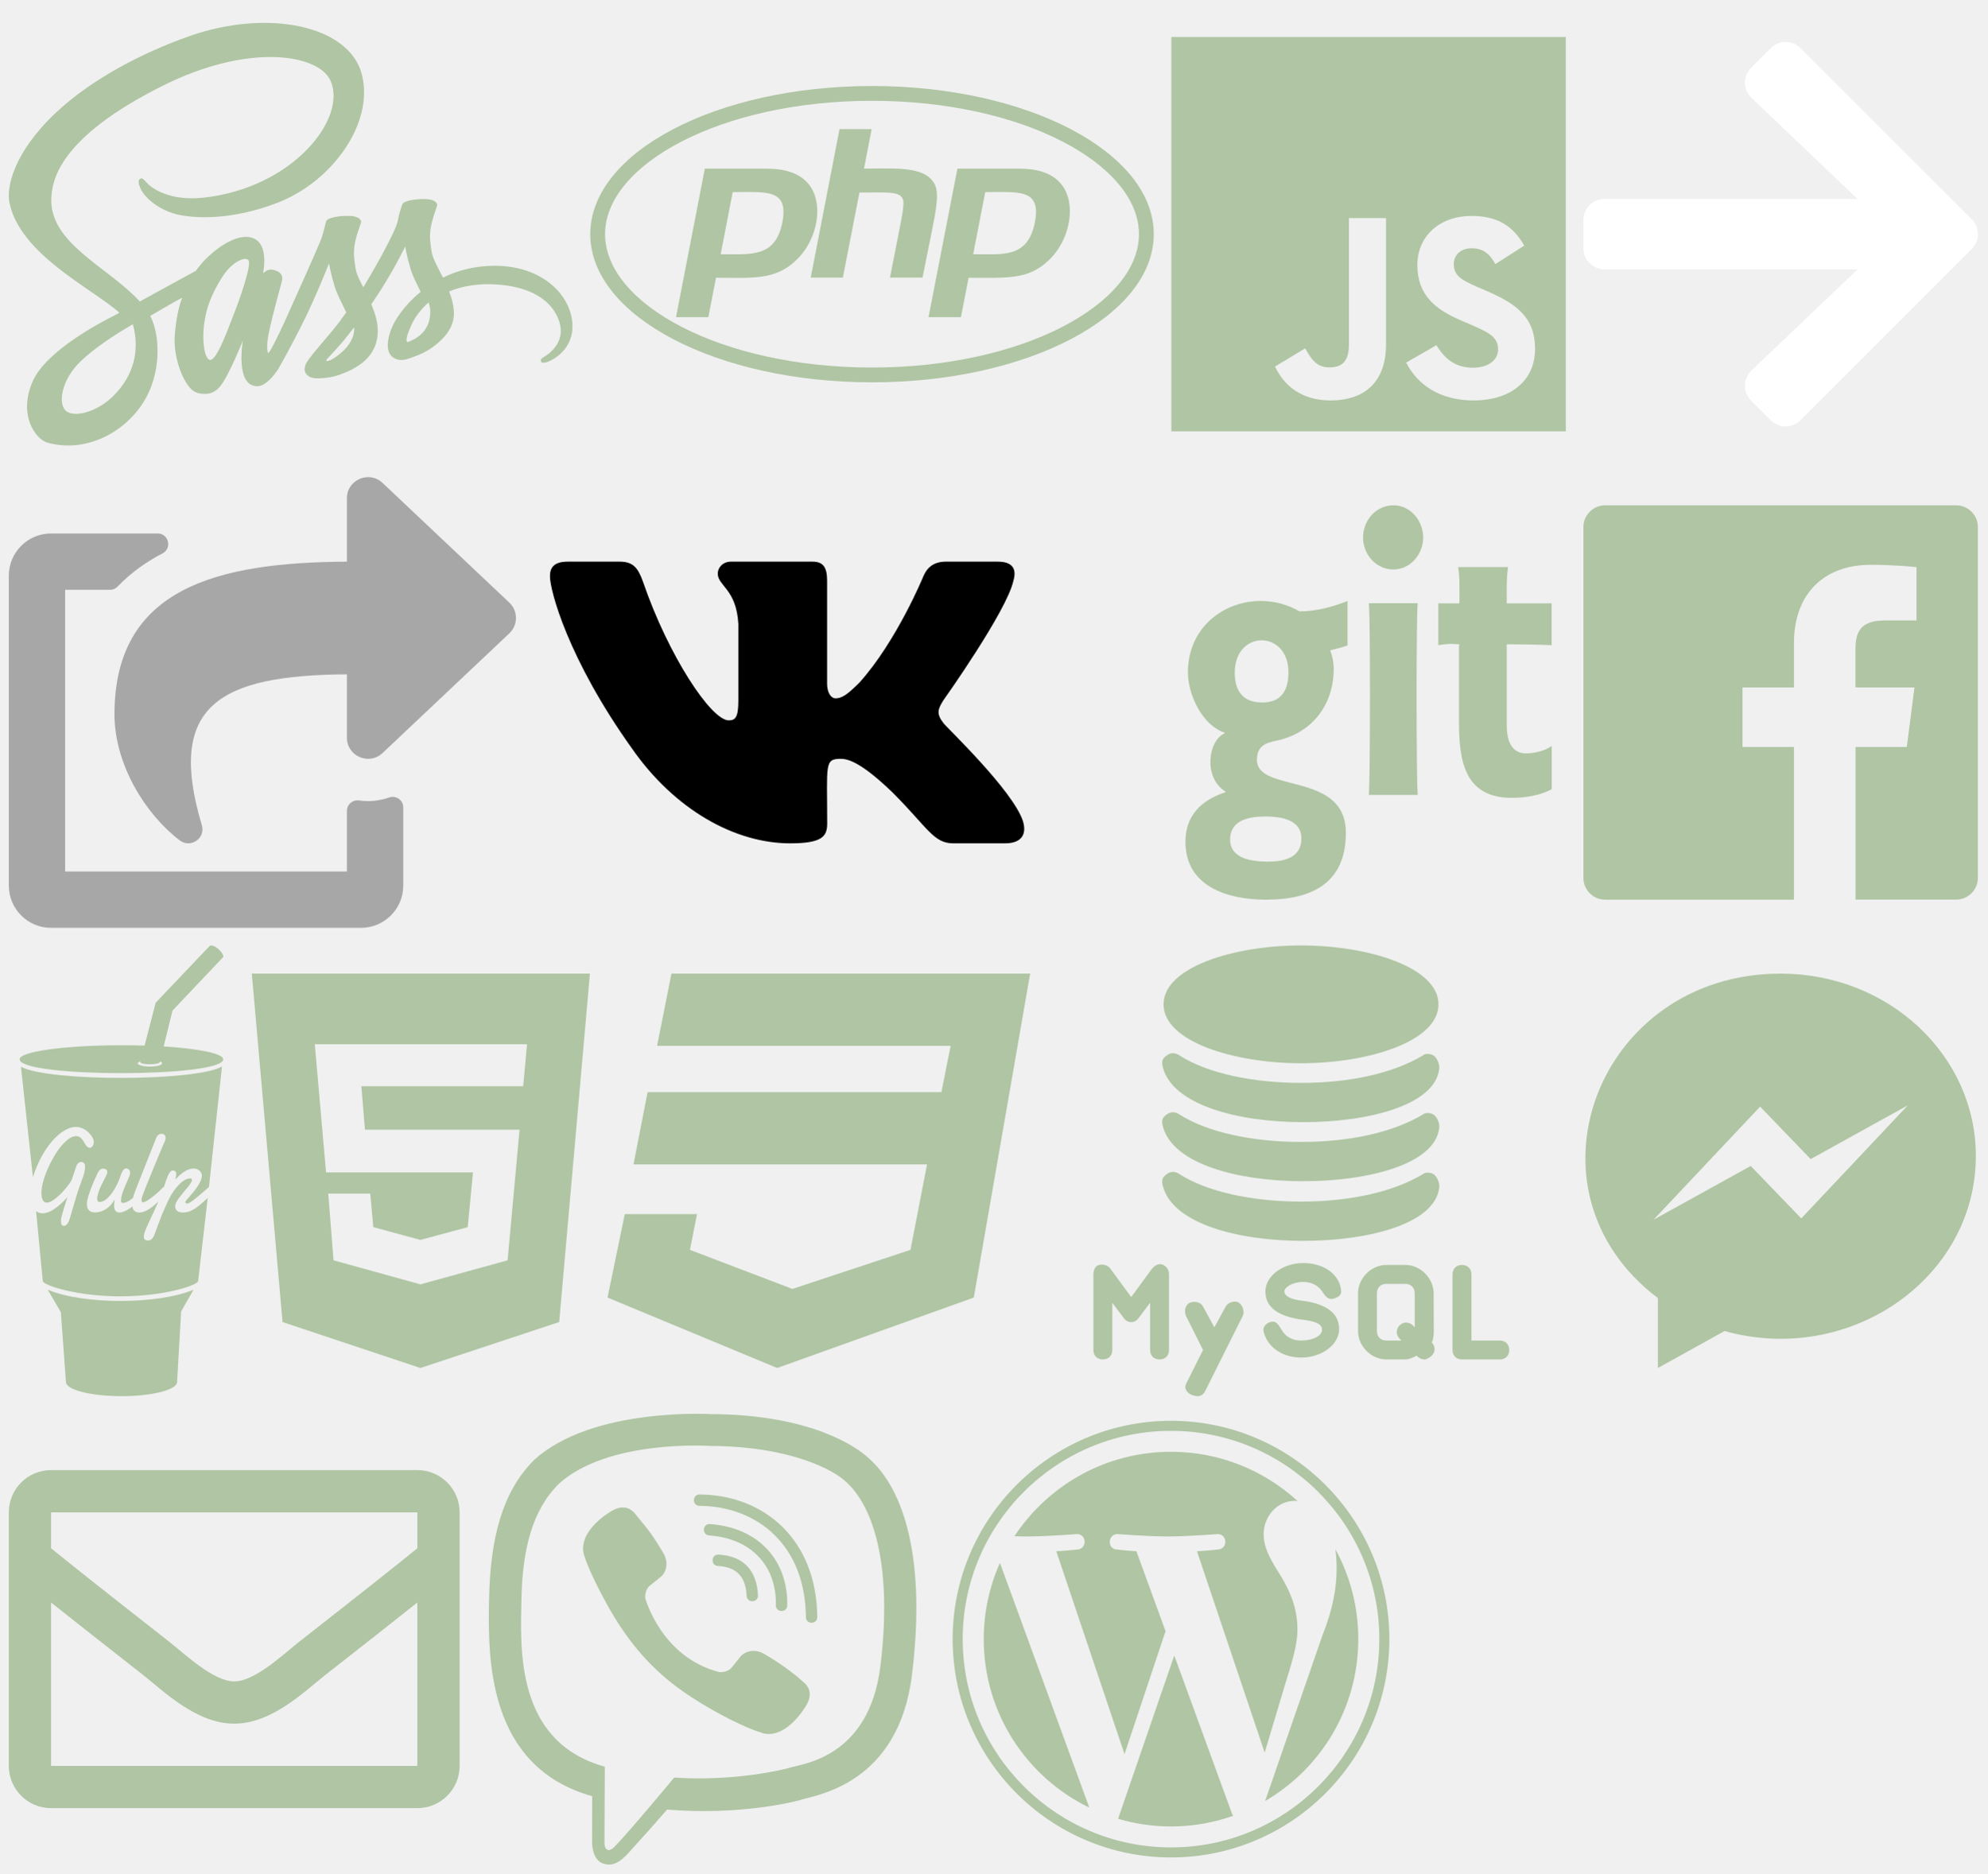
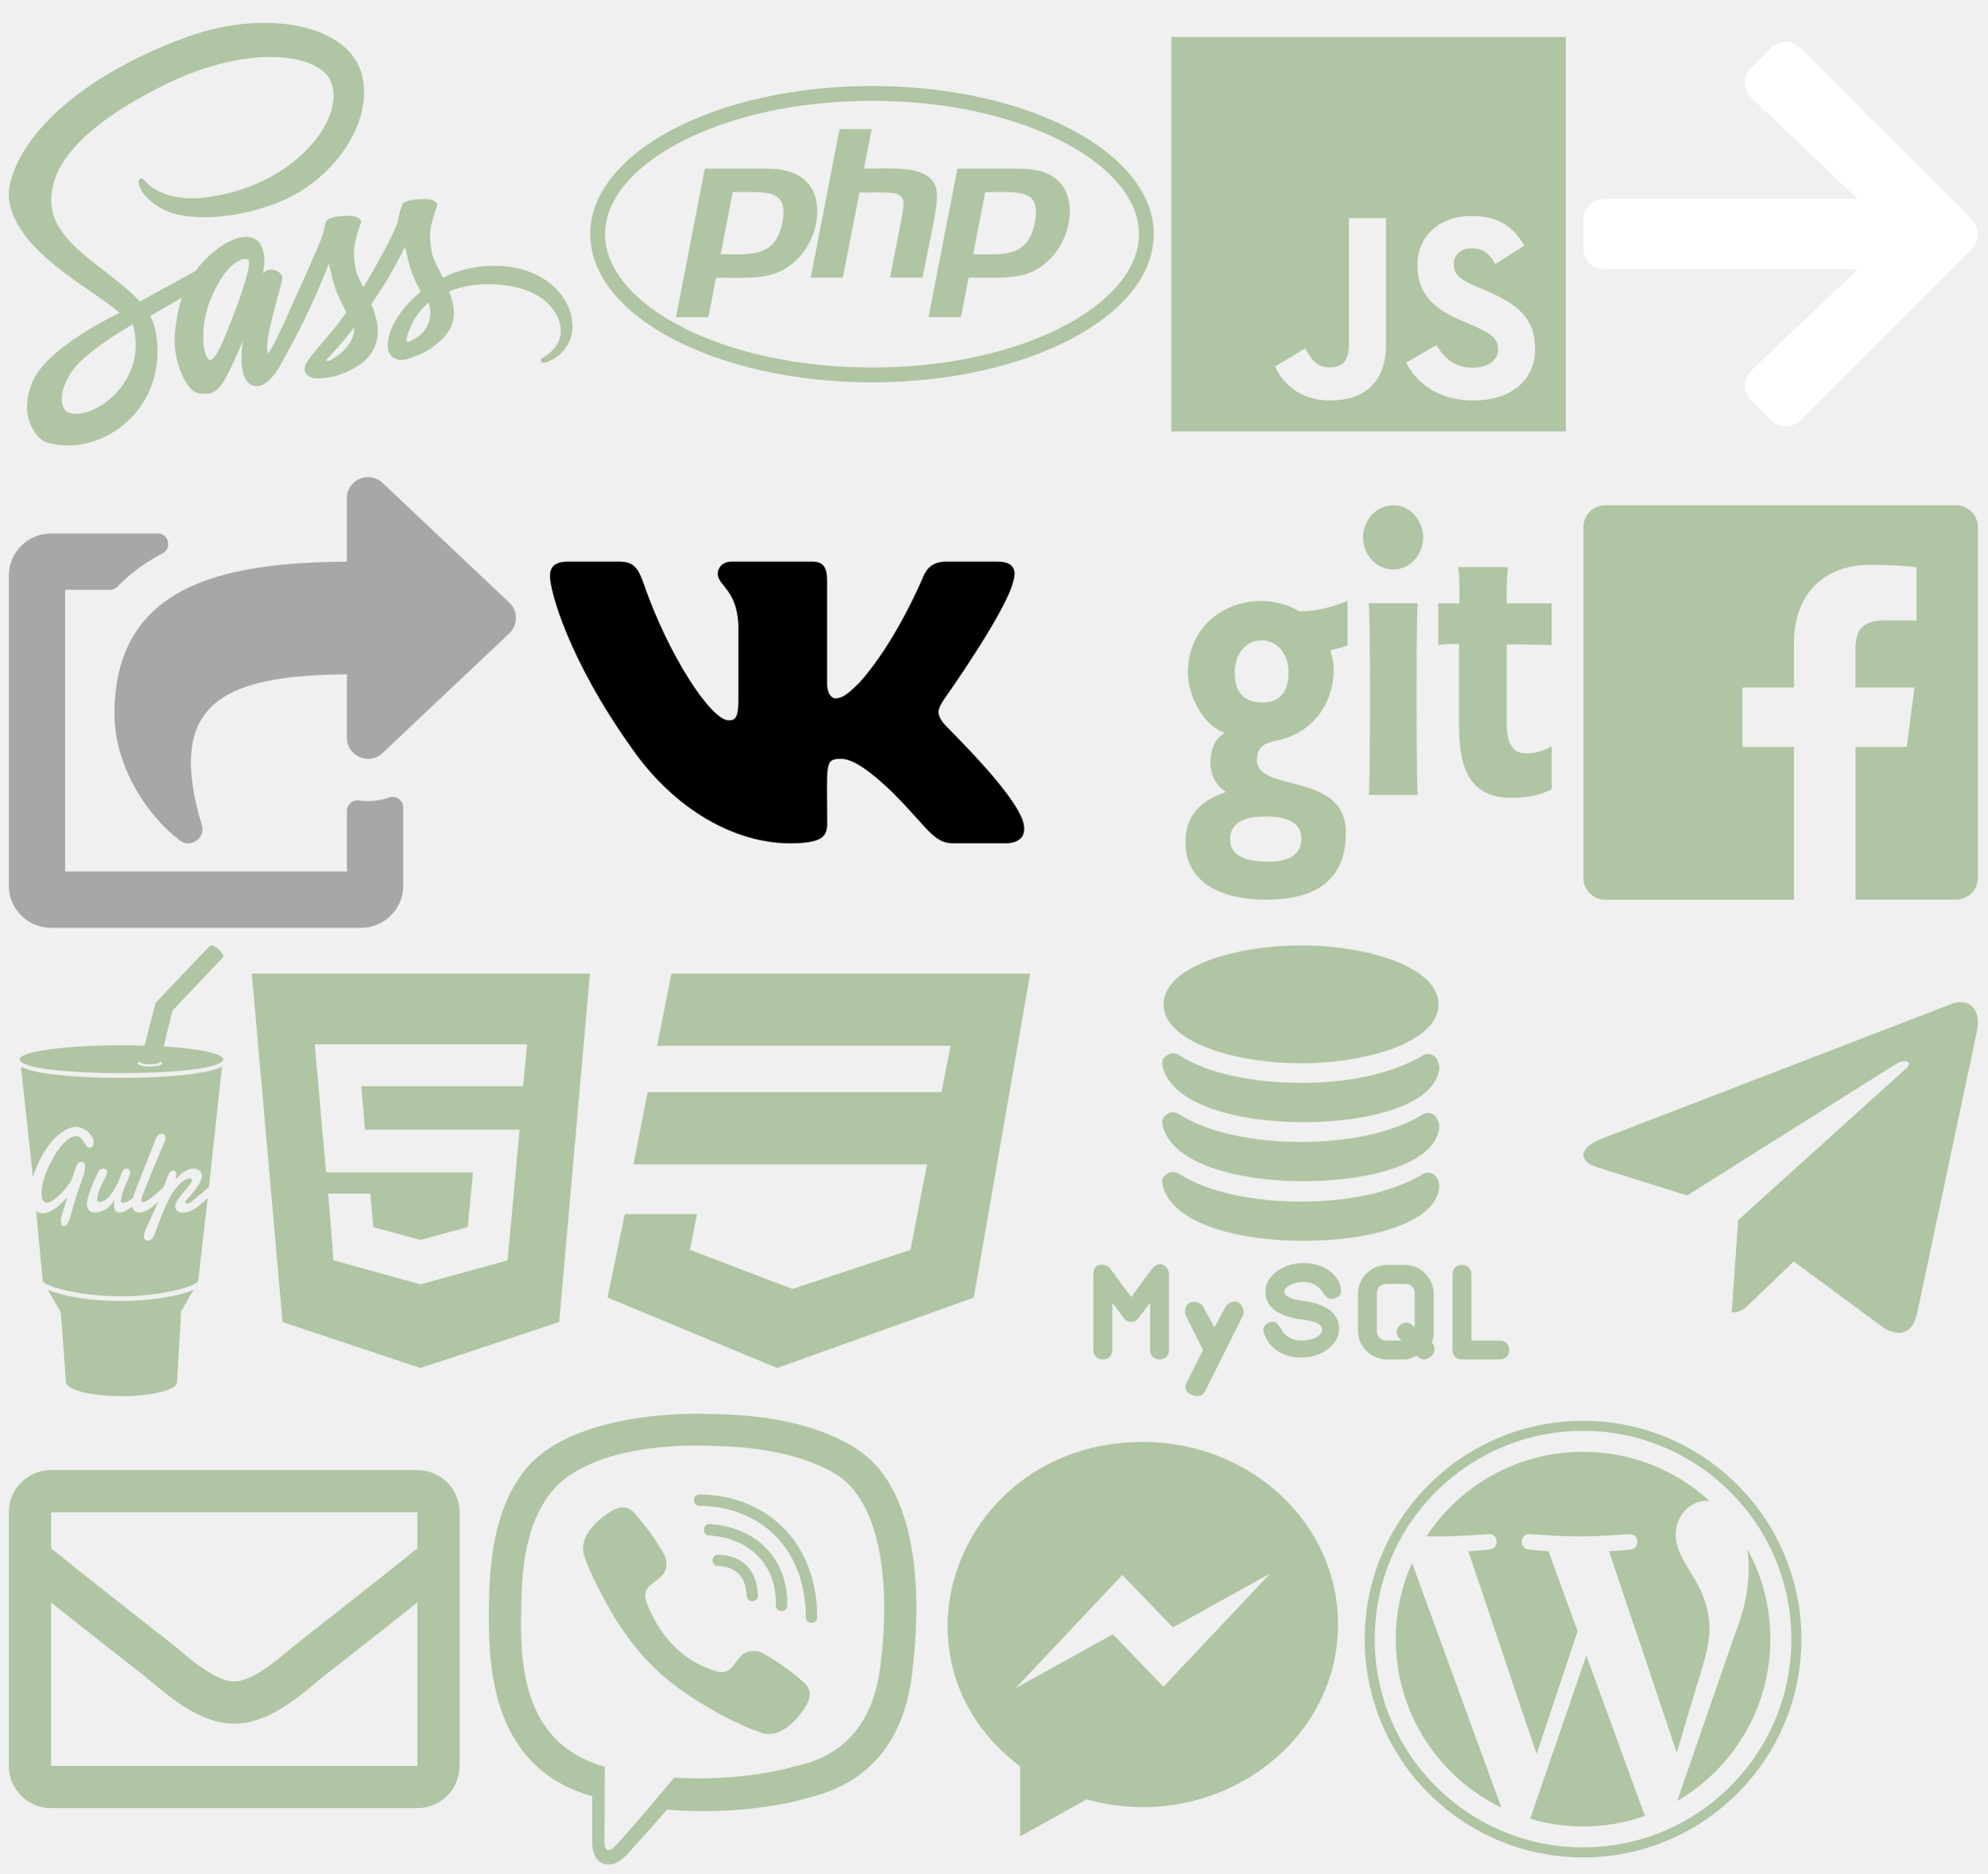
<svg xmlns="http://www.w3.org/2000/svg" width="2257" height="2128" viewBox="0 0 2257 2128">
  <view id="arrow-right" viewBox="1788.4 0 468 532" />
  <svg viewBox="-10 -10 468 532" width="468" height="532" x="1788.4">
    <path fill="#fff" d="M190.5 66.9l22.2-22.2c9.4-9.4 24.6-9.4 33.9 0L441 239c9.4 9.4 9.4 24.6 0 33.9L246.6 467.3c-9.4 9.4-24.6 9.4-33.9 0l-22.2-22.2c-9.5-9.5-9.3-25 .4-34.3L311.4 296H24c-13.3 0-24-10.7-24-24v-32c0-13.3 10.7-24 24-24h287.4L190.9 101.2c-9.8-9.3-10-24.8-.4-34.3z" />
  </svg>
  <view id="css3" viewBox="680 1064 532 532" />
  <svg viewBox="-10 -10 532 532" width="532" height="532" x="680" y="1064">
    <path fill="#afc5a3" d="M480 32l-64 368-223.3 80L0 400l19.6-94.8h82l-8 40.6L210 390.2l134.1-44.4 18.8-97.1H29.5l16-82h333.7l10.5-52.7H56.3l16.3-82H480z" />
  </svg>
  <view id="envelope" viewBox="0 1596 532 532" />
  <svg viewBox="-10 -10 532 532" width="532" height="532" y="1596">
    <path fill="#afc5a3" d="M464 64H48C21.49 64 0 85.49 0 112v288c0 26.51 21.49 48 48 48h416c26.51 0 48-21.49 48-48V112c0-26.51-21.49-48-48-48zm0 48v40.805c-22.422 18.259-58.168 46.651-134.587 106.49-16.841 13.247-50.201 45.072-73.413 44.701-23.208.375-56.579-31.459-73.413-44.701C106.18 199.465 70.425 171.067 48 152.805V112h416zM48 400V214.398c22.914 18.251 55.409 43.862 104.938 82.646 21.857 17.205 60.134 55.186 103.062 54.955 42.717.231 80.509-37.199 103.053-54.947 49.528-38.783 82.032-64.401 104.947-82.653V400H48z" />
  </svg>
  <view id="facebook" viewBox="1788.4 532 468 532" />
  <svg viewBox="-10 -10 468 532" width="468" height="532" x="1788.4" y="532">
    <path fill="#afc5a3" d="M448 56.7v398.5c0 13.7-11.1 24.7-24.7 24.7H309.1V306.5h58.2l8.7-67.6h-67v-43.2c0-19.6 5.4-32.9 33.5-32.9h35.8v-60.5c-6.2-.8-27.4-2.7-52.2-2.7-51.6 0-87 31.5-87 89.4v49.9h-58.4v67.6h58.4V480H24.7C11.1 480 0 468.9 0 455.3V56.7C0 43.1 11.1 32 24.7 32h398.5c13.7 0 24.8 11.1 24.8 24.7z" />
  </svg>
-   <view id="facebook-messenger" viewBox="1788.4 1064 468 532" />
-   <svg viewBox="-10 -10 468 532" width="468" height="532" x="1788.4" y="1064">
+   <view id="facebook-messenger" viewBox="1064 1596 468 532" />
+   <svg viewBox="-10 -10 468 532" width="468" height="532" x="1064" y="1596">
    <path fill="#afc5a3" d="M224 32C15.9 32-77.5 278 84.6 400.6V480l75.7-42c142.2 39.8 285.4-59.9 285.4-198.7C445.8 124.8 346.5 32 224 32zm23.4 278.1L190 250.5 79.6 311.6l121.1-128.5 57.4 59.6 110.4-61.1-121.1 128.5z" />
  </svg>
  <view id="git" viewBox="1320.4 532 468 532" />
  <svg viewBox="-10 -10 468 532" width="468" height="532" x="1320.4" y="532">
    <path fill="#afc5a3" d="M18.8 221.7c0 25.3 16.2 60 41.5 68.5v1c-18.8 8.3-24 50.6 1 65.8v1C34 367 16 384.3 16 414.2c0 51.5 48.8 65.8 91.5 65.8 52 0 90.7-18.7 90.7-76 0-70.5-101-44.5-101-82.8 0-13.5 7.2-18.7 19.7-21.3 41.5-7.7 67.5-40 67.5-82.2 0-7.3-1.5-14.2-4-21 6.7-1.5 13.2-3.3 19.7-5.5v-50.5c-17.2 6.8-35.7 11.8-54.5 11.8-53.8-31-126.8 1.3-126.8 69.2zm87.7 163.8c17 0 41.2 3 41.2 25 0 21.8-19.5 26.3-37.7 26.3-17.3 0-43.3-2.7-43.3-25.2.1-22.3 22.1-26.1 39.8-26.1zM103.3 256c-22 0-31.3-13-31.3-33.8 0-49.3 61-48.8 61-.5 0 20.3-8 34.3-29.7 34.3zM432 305.5v49c-13.3 7.3-30.5 9.8-45.5 9.8-53.5 0-59.8-42.2-59.8-85.7v-87.7h.5v-1c-7 0-7.3-1.6-24 1v-47.5h24c0-22.3.3-31-1.5-41.2h56.7c-2 13.8-1.5 27.5-1.5 41.2h51v47.5s-19.3-1-51-1V281c0 14.8 3.3 32.8 21.8 32.8 9.8 0 21.3-2.8 29.3-8.3zM286 68.7c0 18.7-14.5 36.2-33.8 36.2-19.8 0-34.5-17.2-34.5-36.2 0-19.3 14.5-36.7 34.5-36.7C272 32 286 50 286 68.7zm-6.2 74.5c-1.8 14.6-1.6 199.8 0 217.8h-55.5c1.6-18.1 1.8-203 0-217.8h55.5z" />
  </svg>
  <view id="gulp" viewBox="0 1064 276 532" />
  <svg viewBox="-10 -10 276 532" width="276" height="532" y="1064">
    <path fill="#afc5a3" d="M209.8 391.1l-14.1 24.6-4.6 80.2c0 8.9-28.3 16.1-63.1 16.1s-63.1-7.2-63.1-16.1l-5.8-79.4-14.9-25.4c41.2 17.3 126 16.7 165.6 0zm-196-253.3l13.6 125.5c5.9-20 20.8-47 40-55.2 6.3-2.7 12.7-2.7 18.7.9 5.2 3 9.6 9.3 10.1 11.8 1.2 6.5-2 9.1-4.5 9.1-3 0-5.3-4.6-6.8-7.3-4.1-7.3-10.3-7.6-16.9-2.8-6.9 5-12.9 13.4-17.1 20.7-5.1 8.8-9.4 18.5-12 28.2-1.5 5.6-2.9 14.6-.6 19.9 1 2.2 2.5 3.6 4.9 3.6 5 0 12.3-6.6 15.8-10.1 4.5-4.5 10.3-11.5 12.5-16l5.2-15.5c2.6-6.8 9.9-5.6 9.9 0 0 10.2-3.7 13.6-10 34.7-5.8 19.5-7.6 25.8-7.6 25.8-.7 2.8-3.4 7.5-6.3 7.5-1.2 0-2.1-.4-2.6-1.2-1-1.4-.9-5.3-.8-6.3.2-3.2 6.3-22.2 7.3-25.2-2 2.2-4.1 4.4-6.4 6.6-5.4 5.1-14.1 11.8-21.5 11.8-3.4 0-5.6-.9-7.7-2.4l7.6 79.6c2 5 39.2 17.1 88.2 17.1 49.1 0 86.3-12.2 88.2-17.1l10.9-94.6c-5.7 5.2-12.3 11.6-19.6 14.8-5.4 2.3-17.4 3.8-17.4-5.7 0-5.2 9.1-14.8 14.4-21.5 1.4-1.7 4.7-5.9 4.7-8.1 0-2.9-6-2.2-11.7 2.5-3.2 2.7-6.2 6.3-8.7 9.7-4.3 6-6.6 11.2-8.5 15.5-6.2 14.2-4.1 8.6-9.1 22-5 13.3-4.2 11.8-5.2 14-.9 1.9-2.2 3.5-4 4.5-1.9 1-4.5.9-6.1-.3-.9-.6-1.3-1.9-1.3-3.7 0-.9.1-1.8.3-2.7 1.5-6.1 7.8-18.1 15-34.3 1.6-3.7 1-2.6.8-2.3-6.2 6-10.9 8.9-14.4 10.5-5.8 2.6-13 2.6-14.5-4.1-.1-.4-.1-.8-.2-1.2-11.8 9.2-24.3 11.7-20-8.1-4.6 8.2-12.6 14.9-22.4 14.9-4.1 0-7.1-1.4-8.6-5.1-2.3-5.5 1.3-14.9 4.6-23.8 1.7-4.5 4-9.9 7.1-16.2 1.6-3.4 4.2-5.4 7.6-4.5.6.2 1.1.4 1.6.7 2.6 1.8 1.6 4.5.3 7.2-3.8 7.5-7.1 13-9.3 20.8-.9 3.3-2 9 1.5 9 2.4 0 4.7-.8 6.9-2.4 4.6-3.4 8.3-8.5 11.1-13.5 2-3.6 4.4-8.3 5.6-12.3.5-1.7 1.1-3.3 1.8-4.8 1.1-2.5 2.6-5.1 5.2-5.1 1.3 0 2.4.5 3.2 1.5 1.7 2.2 1.3 4.5.4 6.9-2 5.6-4.7 10.6-6.9 16.7-1.3 3.5-2.7 8-2.7 11.7 0 3.4 3.7 2.6 6.8 1.2 2.4-1.1 4.8-2.8 6.8-4.5 1.2-4.9.9-3.8 26.4-68.2 1.3-3.3 3.7-4.7 6.1-4.7 1.2 0 2.2.4 3.2 1.1 1.7 1.3 1.7 4.1 1 6.2-.7 1.9-.6 1.3-4.5 10.5-5.2 12.1-8.6 20.8-13.2 31.9-1.9 4.6-7.7 18.9-8.7 22.3-.6 2.2-1.3 5.8 1 5.8 5.4 0 19.3-13.1 23.1-17 .2-.3.5-.4.9-.6.6-1.9 1.2-3.7 1.7-5.5 1.4-3.8 2.7-8.2 5.3-11.3.8-1 1.7-1.6 2.7-1.6 2.8 0 4.2 1.2 4.2 4 0 1.1-.7 5.1-1.1 6.2 1.4-1.5 2.9-3 4.5-4.5 15-13.9 25.7-6.8 25.7.2 0 7.4-8.9 17.7-13.8 23.4-1.6 1.9-4.9 5.4-5 6.4 0 1.3.9 1.8 2.2 1.8 2 0 6.4-3.5 8-4.7 5-3.9 11.8-9.9 16.6-14.1l14.8-136.8c-30.5 17.1-197.6 17.2-228.3.2zm229.7-8.5c0 21-231.2 21-231.2 0 0-8.8 51.8-15.9 115.6-15.9 9 0 17.8.1 26.3.4l12.6-48.7L228.1.6c1.4-1.4 5.8-.2 9.9 3.5s6.6 7.9 5.3 9.3l-.1.1L185.9 74l-10 40.7c39.9 2.6 67.6 8.1 67.6 14.6zm-69.4 4.6c0-.8-.9-1.5-2.5-2.1l-.2.8c0 1.3-5 2.4-11.1 2.4s-11.1-1.1-11.1-2.4c0-.1 0-.2.1-.3l.2-.7c-1.8.6-3 1.4-3 2.3 0 2.1 6.2 3.7 13.7 3.7 7.7.1 13.9-1.6 13.9-3.7z" />
  </svg>
  <view id="html5" viewBox="276 1064 404 532" />
  <svg viewBox="-10 -10 404 532" width="404" height="532" x="276" y="1064">
    <path fill="#afc5a3" d="M0 32l34.9 395.8L191.5 480l157.6-52.2L384 32H0zm308.2 127.9H124.4l4.1 49.4h175.6l-13.6 148.4-97.9 27v.3h-1.1l-98.7-27.3-6-75.8h47.7L138 320l53.5 14.5 53.7-14.5 6-62.2H84.3L71.5 112.2h241.1l-4.4 47.7z" />
  </svg>
  <view id="js" viewBox="1320.4 0 468 532" />
  <svg viewBox="-10 -10 468 532" width="468" height="532" x="1320.4">
    <path fill="#afc5a3" d="M0 32v448h448V32H0zm243.8 349.4c0 43.6-25.6 63.5-62.9 63.5-33.7 0-53.2-17.4-63.2-38.5l34.3-20.7c6.6 11.7 12.6 21.6 27.1 21.6 13.8 0 22.6-5.4 22.6-26.5V237.7h42.1v143.7zm99.6 63.5c-39.1 0-64.4-18.6-76.7-43l34.3-19.8c9 14.7 20.8 25.6 41.5 25.6 17.4 0 28.6-8.7 28.6-20.8 0-14.4-11.4-19.5-30.7-28l-10.5-4.5c-30.4-12.9-50.5-29.2-50.5-63.5 0-31.6 24.1-55.6 61.6-55.6 26.8 0 46 9.3 59.8 33.7L368 290c-7.2-12.9-15-18-27.1-18-12.3 0-20.1 7.8-20.1 18 0 12.6 7.8 17.7 25.9 25.6l10.5 4.5c35.8 15.3 55.9 31 55.9 66.2 0 37.8-29.8 58.6-69.7 58.6z" />
  </svg>
  <view id="mysql" viewBox="1212 1064 532 532" />
  <svg viewBox="-10 -10 532 532" width="532" height="532" x="1212" y="1064">
    <path fill="#afc5a3" d="M99.281 362.953c-4.294-2.147-8.971-.357-12.881 4.294L62.784 399.45l-23.616-32.203c-3.074-4.4-8.703-5.28-12.882-4.294-4.672 1.103-6.44 6.44-6.44 10.735v85.874c0 6.44 4.294 10.735 10.735 10.735s10.735-4.294 10.735-10.735V405.89l12.88 17.175c4.294 6.44 12.882 6.44 17.175 0l12.881-17.175v53.672c-.001 6.441 4.293 10.735 10.734 10.735 6.44 0 10.735-4.294 10.735-10.735v-85.874c-.001-4.295-2.147-8.588-6.44-10.735zM258.148 382.274c12.881 0 19.132 7.13 21.468 10.735 5.357 8.267 8.827 9.906 14.54 7.764 7.044-2.642 7.422-6.038 6.929-9.91-2.146-17.175-19.322-30.055-42.937-30.055-23.616 0-42.937 15.029-42.937 32.203 0 17.174 12.931 27.371 38.693 31.664l4.244.538c17.175 2.146 21.418 6.129 21.355 11.538-.08 6.788-10.622 12.077-23.502 12.077-12.882 0-19.079-6.92-21.468-10.735-3.933-6.278-6.44-10.735-10.734-10.735-6.44 0-11.909 5.617-10.735 10.735 3.605 16.394 19.322 30.055 42.937 30.055 23.616 0 42.937-15.029 42.937-32.203 0-17.175-12.605-27.609-38.369-31.902l-2.421-.3c-19.322-2.146-21.479-8.002-21.468-10.735.017-4.293 8.587-10.734 21.468-10.734zM481.419 448.827h-32.203v-75.14c0-6.44-4.294-10.735-10.735-10.735-6.44 0-10.735 4.294-10.735 10.735v85.874c0 6.44 4.294 10.735 10.735 10.735h42.937c6.44 0 10.735-4.294 10.735-10.735s-4.293-10.734-10.734-10.734zM404.134 450.973c2.146-4.294 2.281-8.587 2.281-12.881l-.135-42.936h-.001c0-17.175-15.029-32.203-32.203-32.203h-21.468c-17.175 0-32.203 15.029-32.203 32.203v42.937c0 17.175 15.029 32.203 32.203 32.203h21.468c4.294 0 8.587-2.147 12.882-4.294 2.146 2.147 4.797 4.294 9.09 4.294 2.147 0 5.937-2.148 8.085-4.294 4.295-4.296 4.295-10.735.001-15.029zm-19.324-17.174v-.001l-2.146-2.146c-4.294-4.294-10.735-4.294-15.029 0-4.294 4.294-4.294 10.735 0 15.029l2.146 2.147h-17.175c-6.44 0-10.735-4.294-10.735-10.735v-42.937c0-6.44 4.294-10.735 10.735-10.735h21.468c6.44 0 10.735 4.294 10.735 10.735v38.642l.001.001zM185.154 405.891c-3.895-2.807-11.884-1.029-15.029 4.294l-12.882 23.616-12.882-23.616c-2.146-4.294-8.756-6.891-15.029-4.294-4.436 1.837-7.073 8.72-4.294 15.029l19.322 38.643-19.322 38.643c-2.368 4.554.864 10.626 7.349 12.636 4.466 1.384 9.953 2.841 14.123-4.049l42.937-85.874c2.147-4.294.634-11.477-4.293-15.028zM406.781 125.457c-4.047-2.916-10.379-2.779-12.609-.548-33.457 20.074-82.529 31.227-138.292 31.227s-107.064-11.152-138.292-31.227c-6.503-4.483-11.659-1.966-14.219-.122-4.047 2.916-6.709 5.367-4.697 13.334 10.94 43.306 85.829 62.625 159.435 62.625s149.68-19.102 154.544-60.53c.737-6.264-3.311-12.915-5.87-14.759z" />
    <path fill="#afc5a3" d="M406.781 192.545c-4.047-2.916-10.379-2.779-12.609-.548-33.457 20.074-82.529 31.227-138.292 31.227s-107.064-11.152-138.292-31.227c-6.503-4.483-11.659-1.966-14.219-.122-4.047 2.916-6.709 5.367-4.697 13.334 10.94 43.306 85.829 62.625 159.435 62.625s149.68-19.101 154.544-60.529c.737-6.264-3.311-12.915-5.87-14.76z" />
    <path fill="#afc5a3" d="M406.781 260.306c-4.047-2.916-10.379-2.779-12.609-.548-33.457 20.074-82.529 31.227-138.292 31.227s-107.064-11.152-138.292-31.227c-6.503-4.483-11.659-1.966-14.219-.122-4.047 2.916-6.709 5.367-4.697 13.334 10.94 43.306 85.829 62.625 159.435 62.625s149.68-19.102 154.544-60.53c.737-6.263-3.311-12.915-5.87-14.759zM255.664 0C179.827 0 99.529 24.536 99.529 66.915c0 42.38 80.298 66.914 156.135 66.914s156.134-24.536 156.134-66.915C411.798 24.534 331.5 0 255.664 0z" />
  </svg>
  <view id="php" viewBox="660.4 0 660 532" />
  <svg viewBox="-10 -10 660 532" width="660" height="532" x="660.4">
    <path fill="#afc5a3" d="M320 104.5c171.4 0 303.2 72.2 303.2 151.5S491.3 407.5 320 407.5c-171.4 0-303.2-72.2-303.2-151.5S148.7 104.5 320 104.5m0-16.8C143.3 87.7 0 163 0 256s143.3 168.3 320 168.3S640 349 640 256 496.7 87.7 320 87.7zM218.2 242.5c-7.9 40.5-35.8 36.3-70.1 36.3l13.7-70.6c38 0 63.8-4.1 56.4 34.3zM97.4 350.3h36.7l8.7-44.8c41.1 0 66.6 3 90.2-19.1 26.1-24 32.9-66.7 14.3-88.1-9.7-11.2-25.3-16.7-46.5-16.7h-70.7L97.4 350.3zm185.7-213.6h36.5l-8.7 44.8c31.5 0 60.7-2.3 74.8 10.7 14.8 13.6 7.7 31-8.3 113.1h-37c15.4-79.4 18.3-86 12.7-92-5.4-5.8-17.7-4.6-47.4-4.6l-18.8 96.6h-36.5l32.7-168.6zM505 242.5c-8 41.1-36.7 36.3-70.1 36.3l13.7-70.6c38.2 0 63.8-4.1 56.4 34.3zM384.2 350.3H421l8.7-44.8c43.2 0 67.1 2.5 90.2-19.1 26.1-24 32.9-66.7 14.3-88.1-9.7-11.2-25.3-16.7-46.5-16.7H417l-32.8 168.7z" />
  </svg>
  <view id="sass" viewBox="0 0 660.4 532" />
  <svg viewBox="-10 -10 660.4 532" width="660.4" height="532">
    <path fill="#afc5a3" d="M551.1 291.9c-22.4.1-41.8 5.5-58 13.5-5.9-11.9-12-22.3-13-30.1-1.2-9.1-2.5-14.5-1.1-25.3s7.7-26.1 7.6-27.2c-.1-1.1-1.4-6.6-14.3-6.7-12.9-.1-24 2.5-25.3 5.9-1.3 3.4-3.8 11.1-5.3 19.1-2.3 11.7-25.8 53.5-39.1 75.3-4.4-8.5-8.1-16-8.9-22-1.2-9.1-2.5-14.5-1.1-25.3s7.7-26.1 7.6-27.2c-.1-1.1-1.4-6.6-14.3-6.7-12.9-.1-24 2.5-25.3 5.9-1.3 3.4-2.7 11.4-5.3 19.1-2.6 7.7-33.9 77.3-42.1 95.4-4.2 9.2-7.8 16.6-10.4 21.6s-.2.3-.4.9c-2.2 4.3-3.5 6.7-3.5 6.7v.1c-1.7 3.2-3.6 6.1-4.5 6.1-.6 0-1.9-8.4.3-19.9 4.7-24.2 15.8-61.8 15.7-63.1-.1-.7 2.1-7.2-7.3-10.7-9.1-3.3-12.4 2.2-13.2 2.2-.8 0-1.4 2-1.4 2s10.1-42.4-19.4-42.4c-18.4 0-44 20.2-56.6 38.5-7.9 4.3-25 13.6-43 23.5-6.9 3.8-14 7.7-20.7 11.4-.5-.5-.9-1-1.4-1.5-35.8-38.2-101.9-65.2-99.1-116.5 1-18.7 7.5-67.8 127.1-127.4 98-48.8 176.4-35.4 189.9-5.6 19.4 42.5-41.9 121.6-143.7 133-38.8 4.3-59.2-10.7-64.3-16.3-5.3-5.9-6.1-6.2-8.1-5.1-3.3 1.8-1.2 7 0 10.1 3 7.9 15.5 21.9 36.8 28.9 18.7 6.1 64.2 9.5 119.2-11.8C367 196.5 415.1 130.2 401 74.7 386.6 18.3 293.1-.2 204.6 31.2 151.9 49.9 94.9 79.3 53.9 117.6 5.2 163.2-2.6 202.9.6 219.5c11.4 58.9 92.6 97.3 125.1 125.7-1.6.9-3.1 1.7-4.5 2.5-16.3 8.1-78.2 40.5-93.7 74.7-17.5 38.8 2.9 66.6 16.3 70.4 41.8 11.6 84.6-9.3 107.6-43.6s20.2-79.1 9.6-99.5c-.1-.3-.3-.5-.4-.8 4.2-2.5 8.5-5 12.8-7.5 8.3-4.9 16.4-9.4 23.5-13.3-4 10.8-6.9 23.8-8.4 42.6-1.8 22 7.3 50.5 19.1 61.7 5.2 4.9 11.5 5 15.4 5 13.8 0 20-11.4 26.9-25 8.5-16.6 16-35.9 16-35.9s-9.4 52.2 16.3 52.2c9.4 0 18.8-12.1 23-18.3v.1s.2-.4.7-1.2c1-1.5 1.5-2.4 1.5-2.4v-.3c3.8-6.5 12.1-21.4 24.6-46 16.2-31.8 31.7-71.5 31.7-71.5s1.4 9.7 6.2 25.8c2.8 9.5 8.7 19.9 13.4 30-3.8 5.2-6.1 8.2-6.1 8.2s0 .1.1.2c-3 4-6.4 8.3-9.9 12.5-12.8 15.2-28 32.6-30 37.6-2.4 5.9-1.8 10.3 2.8 13.7 3.4 2.6 9.4 3 15.7 2.5 11.5-.8 19.6-3.6 23.5-5.4 6.2-2.2 13.4-5.7 20.2-10.6 12.5-9.2 20.1-22.4 19.4-39.8-.4-9.6-3.5-19.2-7.3-28.2 1.1-1.6 2.3-3.3 3.4-5 19.8-28.9 35.1-60.6 35.1-60.6s1.4 9.7 6.2 25.8c2.4 8.1 7.1 17 11.4 25.7-18.6 15.1-30.1 32.6-34.1 44.1-7.4 21.3-1.6 30.9 9.3 33.1 4.9 1 11.9-1.3 17.1-3.5 6.5-2.2 14.3-5.7 21.6-11.1 12.5-9.2 24.6-22.1 23.8-39.6-.3-7.9-2.5-15.8-5.4-23.4 15.7-6.6 36.1-10.2 62.1-7.2 55.7 6.5 66.6 41.3 64.5 55.8-2.1 14.6-13.8 22.6-17.7 25-3.9 2.4-5.1 3.3-4.8 5.1.5 2.6 2.3 2.5 5.6 1.9 4.6-.8 29.2-11.8 30.3-38.7 1.6-34-31.1-71.4-89-71.1zM121.8 436.6c-18.4 20.1-44.2 27.7-55.3 21.3C54.6 451 59.3 421.4 82 400c13.8-13 31.6-25 43.4-32.4 2.7-1.6 6.6-4 11.4-6.9.8-.5 1.2-.7 1.2-.7.9-.6 1.9-1.1 2.9-1.7 8.3 30.4.3 57.2-19.1 78.3zm134.4-91.4c-6.4 15.7-19.9 55.7-28.1 53.6-7-1.8-11.3-32.3-1.4-62.3 5-15.1 15.6-33.1 21.9-40.1 10.1-11.3 21.2-14.9 23.8-10.4 3.5 5.9-12.2 49.4-16.2 59.2zm111 53c-2.7 1.4-5.2 2.3-6.4 1.6-.9-.5 1.1-2.4 1.1-2.4s13.9-14.9 19.4-21.7c3.2-4 6.9-8.7 10.9-13.9 0 .5.1 1 .1 1.6-.1 17.9-17.3 30-25.1 34.8zm85.6-19.5c-2-1.4-1.7-6.1 5-20.7 2.6-5.7 8.6-15.3 19-24.5 1.2 3.8 1.9 7.4 1.9 10.8-.1 22.5-16.2 30.9-25.9 34.4z" />
  </svg>
  <view id="share-square" viewBox="0 532 596 532" />
  <svg viewBox="-10 -10 596 532" width="596" height="532" y="532">
    <path fill="#a7a7a7" d="M568.482 177.448L424.479 313.433C409.3 327.768 384 317.14 384 295.985v-71.963c-144.575.97-205.566 35.113-164.775 171.353 4.483 14.973-12.846 26.567-25.006 17.33C155.252 383.105 120 326.488 120 269.339c0-143.937 117.599-172.5 264-173.312V24.012c0-21.174 25.317-31.768 40.479-17.448l144.003 135.988c10.02 9.463 10.028 25.425 0 34.896zM384 379.128V448H64V128h50.916a11.99 11.99 0 0 0 8.648-3.693c14.953-15.568 32.237-27.89 51.014-37.676C185.708 80.83 181.584 64 169.033 64H48C21.49 64 0 85.49 0 112v352c0 26.51 21.49 48 48 48h352c26.51 0 48-21.49 48-48v-88.806c0-8.288-8.197-14.066-16.011-11.302a71.83 71.83 0 0 1-34.189 3.377c-7.27-1.046-13.8 4.514-13.8 11.859z" />
  </svg>
+   <view id="telegram-plane" viewBox="1788.4 1064 468 532" />
+   <svg viewBox="-10 -10 468 532" width="468" height="532" x="1788.4" y="1064">
+     <path fill="#afc5a3" d="M446.7 98.6l-67.6 318.8c-5.1 22.5-18.4 28.1-37.3 17.5l-103-75.9-49.7 47.8c-5.5 5.5-10.1 10.1-20.7 10.1l7.4-104.9 190.9-172.5c8.3-7.4-1.8-11.5-12.9-4.1L117.8 284 16.2 252.2c-22.1-6.9-22.5-22.1 4.6-32.7L418.2 66.4c18.4-6.9 34.5 4.1 28.5 32.2z" />
+   </svg>
  <view id="viber" viewBox="532 1596 532 532" />
  <svg viewBox="-10 -10 532 532" width="532" height="532" x="532" y="1596">
    <path fill="#afc5a3" d="M444 49.9C431.3 38.2 379.9.9 265.3.4c0 0-135.1-8.1-200.9 52.3C27.8 89.3 14.9 143 13.5 209.5c-1.4 66.5-3.1 191.1 117 224.9h.1l-.1 51.6s-.8 20.9 13 25.1c16.6 5.2 26.4-10.7 42.3-27.8 8.7-9.4 20.7-23.2 29.8-33.7 82.2 6.9 145.3-8.9 152.5-11.2 16.6-5.4 110.5-17.4 125.7-142 15.8-128.6-7.6-209.8-49.8-246.5zM457.9 287c-12.9 104-89 110.6-103 115.1-6 1.9-61.5 15.7-131.2 11.2 0 0-52 62.7-68.2 79-5.3 5.3-11.1 4.8-11-5.7 0-6.9.4-85.7.4-85.7-.1 0-.1 0 0 0-101.8-28.2-95.8-134.3-94.7-189.8 1.1-55.5 11.6-101 42.6-131.6 55.7-50.5 170.4-43 170.4-43 96.9.4 143.3 29.6 154.1 39.4 35.7 30.6 53.9 103.8 40.6 211.1zm-139-80.8c.4 8.6-12.5 9.2-12.9.6-1.1-22-11.4-32.7-32.6-33.9-8.6-.5-7.8-13.4.7-12.9 27.9 1.5 43.4 17.5 44.8 46.2zm20.3 11.3c1-42.4-25.5-75.6-75.8-79.3-8.5-.6-7.6-13.5.9-12.9 58 4.2 88.9 44.1 87.8 92.5-.1 8.6-13.1 8.2-12.9-.3zm47 13.4c.1 8.6-12.9 8.7-12.9.1-.6-81.5-54.9-125.9-120.8-126.4-8.5-.1-8.5-12.9 0-12.9 73.7.5 133 51.4 133.7 139.2zM374.9 329v.2c-10.8 19-31 40-51.8 33.3l-.2-.3c-21.1-5.9-70.8-31.5-102.2-56.5-16.2-12.8-31-27.9-42.4-42.4-10.3-12.9-20.7-28.2-30.8-46.6-21.3-38.5-26-55.7-26-55.7-6.7-20.8 14.2-41 33.3-51.8h.2c9.2-4.8 18-3.2 23.9 3.9 0 0 12.4 14.8 17.7 22.1 5 6.8 11.7 17.7 15.2 23.8 6.1 10.9 2.3 22-3.7 26.6l-12 9.6c-6.1 4.9-5.3 14-5.3 14s17.8 67.3 84.3 84.3c0 0 9.1.8 14-5.3l9.6-12c4.6-6 15.7-9.8 26.6-3.7 14.7 8.3 33.4 21.2 45.8 32.9 7 5.7 8.6 14.4 3.8 23.6z" />
  </svg>
  <view id="vk" viewBox="596 532 596 532" />
  <svg viewBox="-10 -10 596 532" width="596" height="532" x="596" y="532">
    <path d="M545 117.7c3.7-12.5 0-21.7-17.8-21.7h-58.9c-15 0-21.9 7.9-25.6 16.7 0 0-30 73.1-72.4 120.5-13.7 13.7-20 18.1-27.5 18.1-3.7 0-9.4-4.4-9.4-16.9V117.7c0-15-4.2-21.7-16.6-21.7h-92.6c-9.4 0-15 7-15 13.5 0 14.2 21.2 17.5 23.4 57.5v86.8c0 19-3.4 22.5-10.9 22.5-20 0-68.6-73.4-97.4-157.4-5.8-16.3-11.5-22.9-26.6-22.9H38.8c-16.8 0-20.2 7.9-20.2 16.7 0 15.6 20 93.1 93.1 195.5C160.4 378.1 229 416 291.4 416c37.5 0 42.1-8.4 42.1-22.9 0-66.8-3.4-73.1 15.4-73.1 8.7 0 23.7 4.4 58.7 38.1 40 40 46.6 57.9 69 57.9h58.9c16.8 0 25.3-8.4 20.4-25-11.2-34.9-86.9-106.7-90.3-111.5-8.7-11.2-6.2-16.2 0-26.2.1-.1 72-101.3 79.4-135.6z" />
  </svg>
-   <view id="wordpress" viewBox="1064 1596 532 532" />
-   <svg viewBox="-10 -10 532 532" width="532" height="532" x="1064" y="1596">
+   <view id="wordpress" viewBox="1532 1596 532 532" />
+   <svg viewBox="-10 -10 532 532" width="532" height="532" x="1532" y="1596">
    <path fill="#afc5a3" d="M61.7 169.4l101.5 278C92.2 413 43.3 340.2 43.3 256c0-30.9 6.6-60.1 18.4-86.6zm337.9 75.9c0-26.3-9.4-44.5-17.5-58.7-10.8-17.5-20.9-32.4-20.9-49.9 0-19.6 14.8-37.8 35.7-37.8.9 0 1.8.1 2.8.2-37.9-34.7-88.3-55.9-143.7-55.9-74.3 0-139.7 38.1-177.8 95.9 5 .2 9.7.3 13.7.3 22.2 0 56.7-2.7 56.7-2.7 11.5-.7 12.8 16.2 1.4 17.5 0 0-11.5 1.3-24.3 2l77.5 230.4L249.8 247l-33.1-90.8c-11.5-.7-22.3-2-22.3-2-11.5-.7-10.1-18.2 1.3-17.5 0 0 35.1 2.7 56 2.7 22.2 0 56.7-2.7 56.7-2.7 11.5-.7 12.8 16.2 1.4 17.5 0 0-11.5 1.3-24.3 2l76.9 228.7 21.2-70.9c9-29.4 16-50.5 16-68.7zm-139.9 29.3l-63.8 185.5c19.1 5.6 39.2 8.7 60.1 8.7 24.8 0 48.5-4.3 70.6-12.1-.6-.9-1.1-1.9-1.5-2.9l-65.4-179.2zm183-120.7c.9 6.8 1.4 14 1.4 21.9 0 21.6-4 45.8-16.2 76.2l-65 187.9C426.2 403 468.7 334.5 468.7 256c0-37-9.4-71.8-26-102.1zM504 256c0 136.8-111.3 248-248 248C119.2 504 8 392.7 8 256 8 119.2 119.2 8 256 8c136.7 0 248 111.2 248 248zm-11.4 0c0-130.5-106.2-236.6-236.6-236.6C125.5 19.4 19.4 125.5 19.4 256S125.6 492.6 256 492.6c130.5 0 236.6-106.1 236.6-236.6z" />
  </svg>
</svg>
